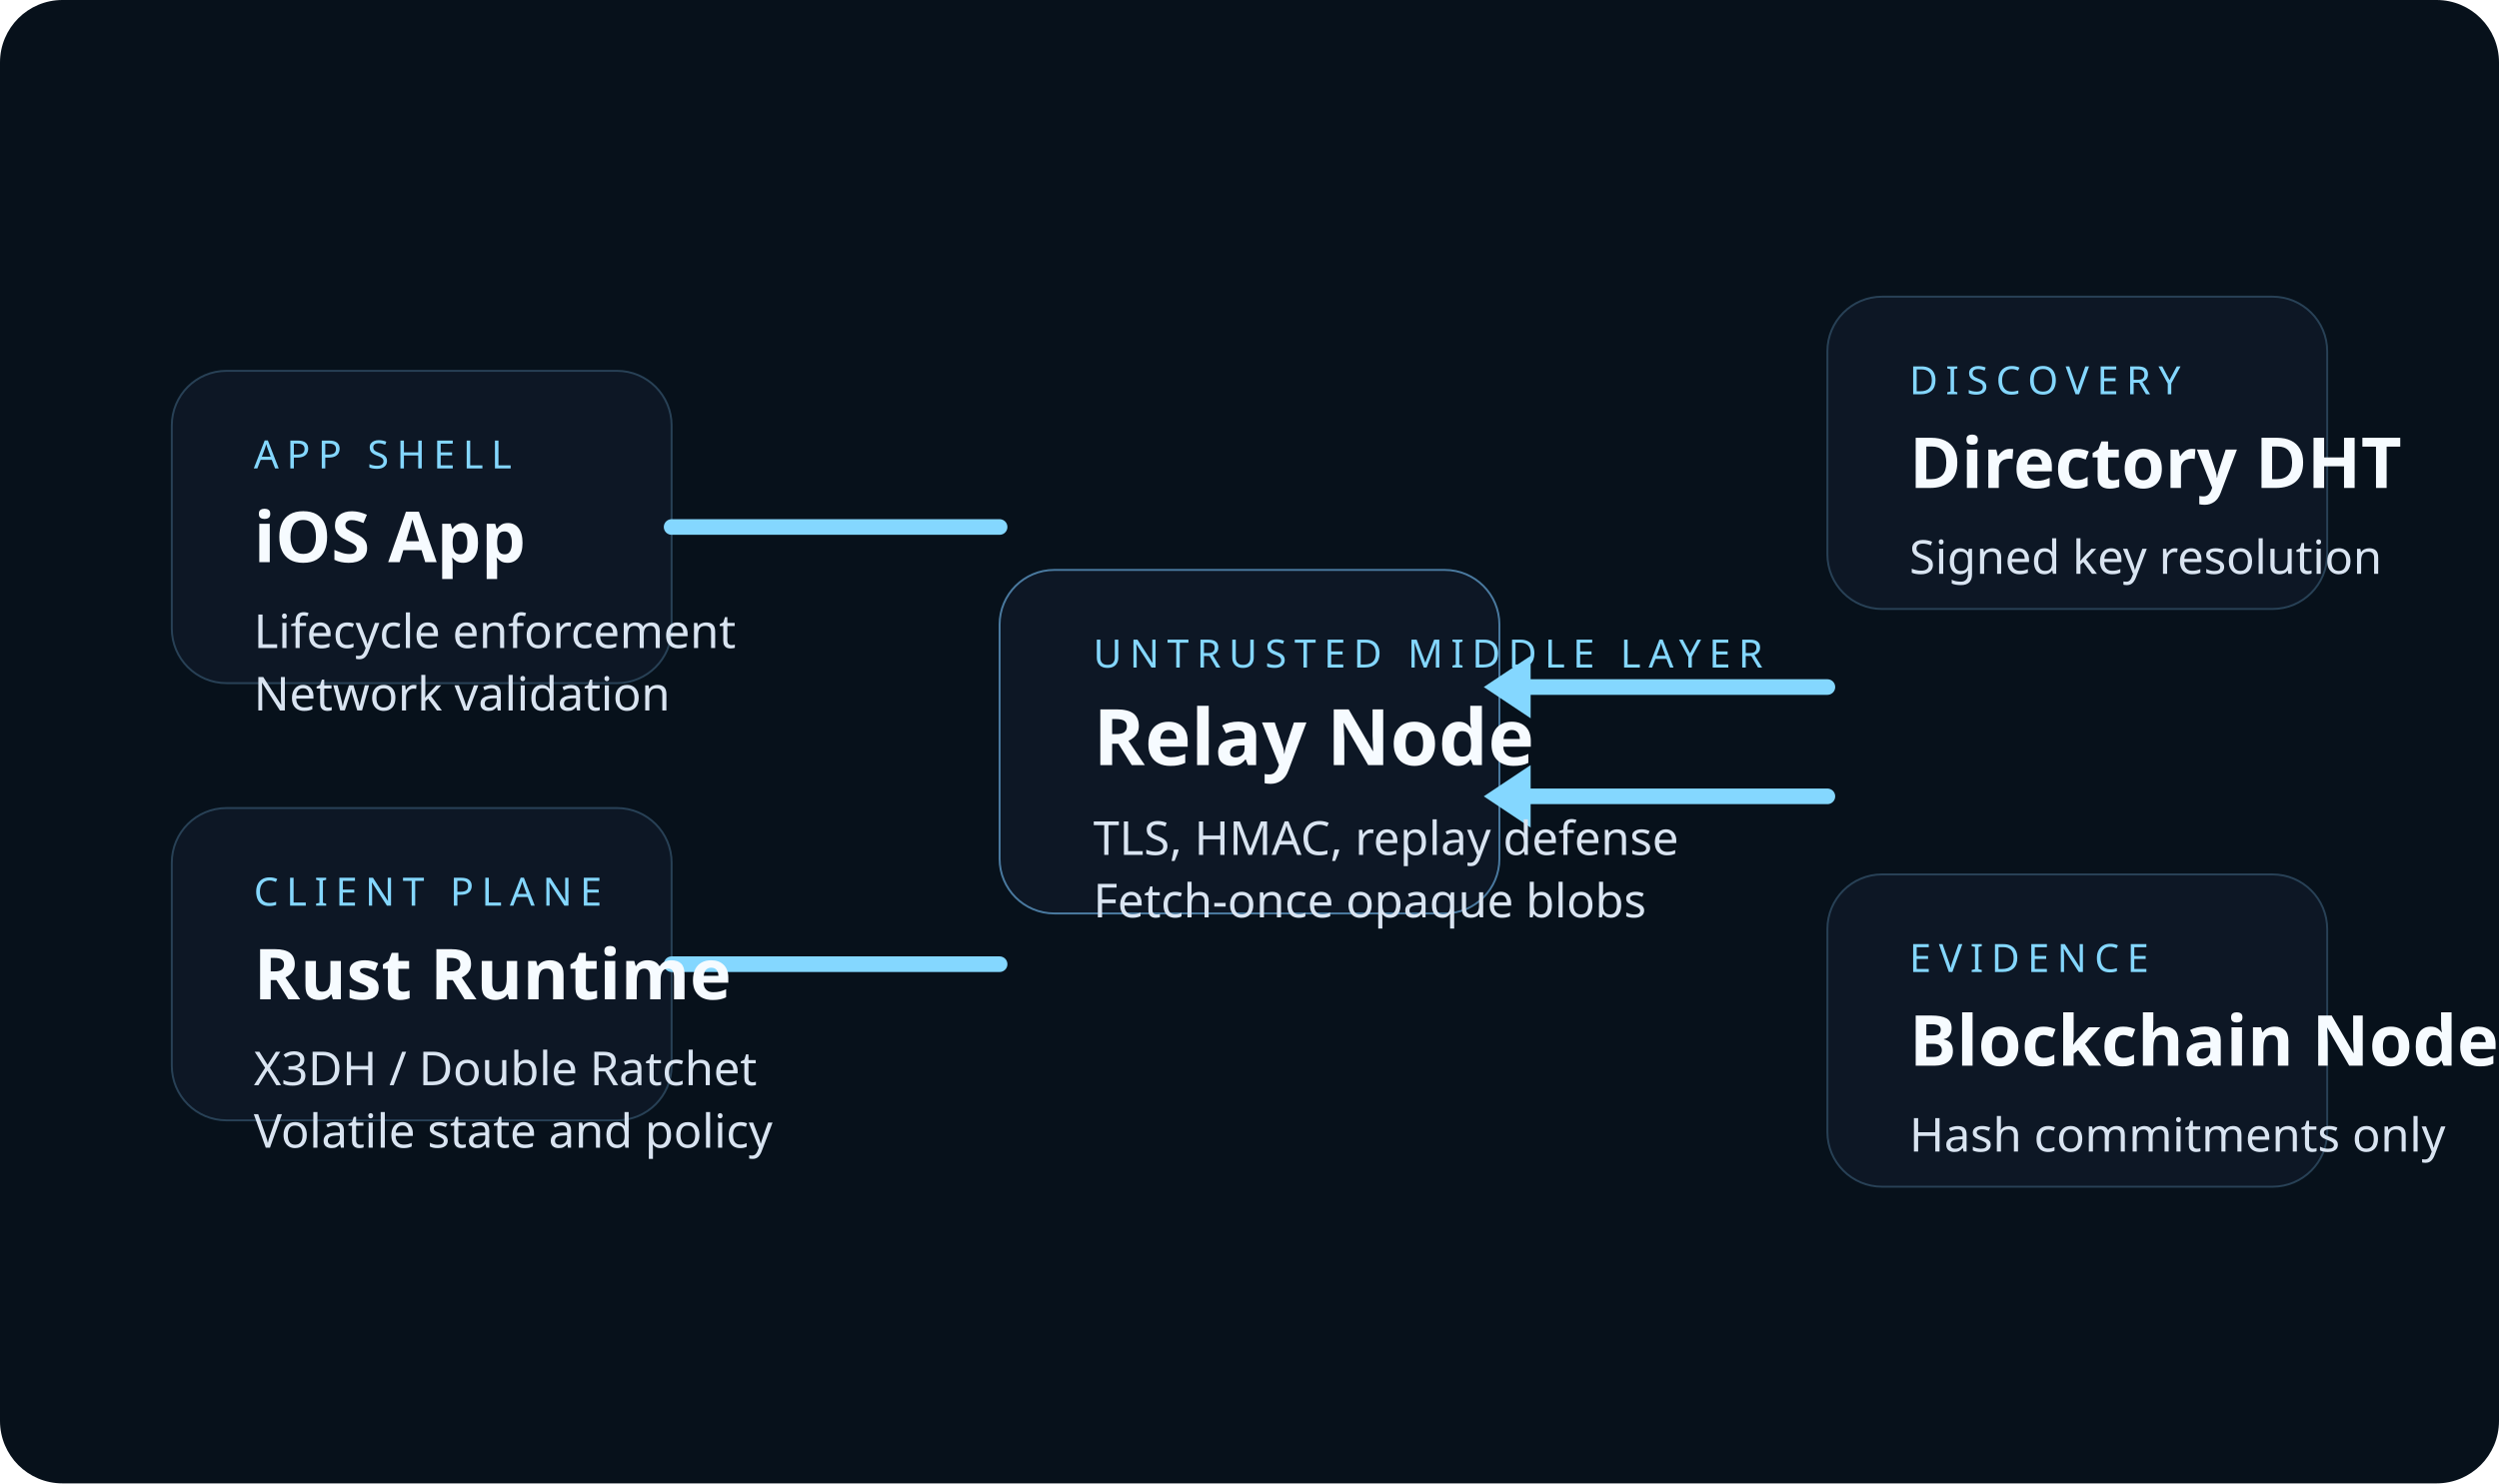
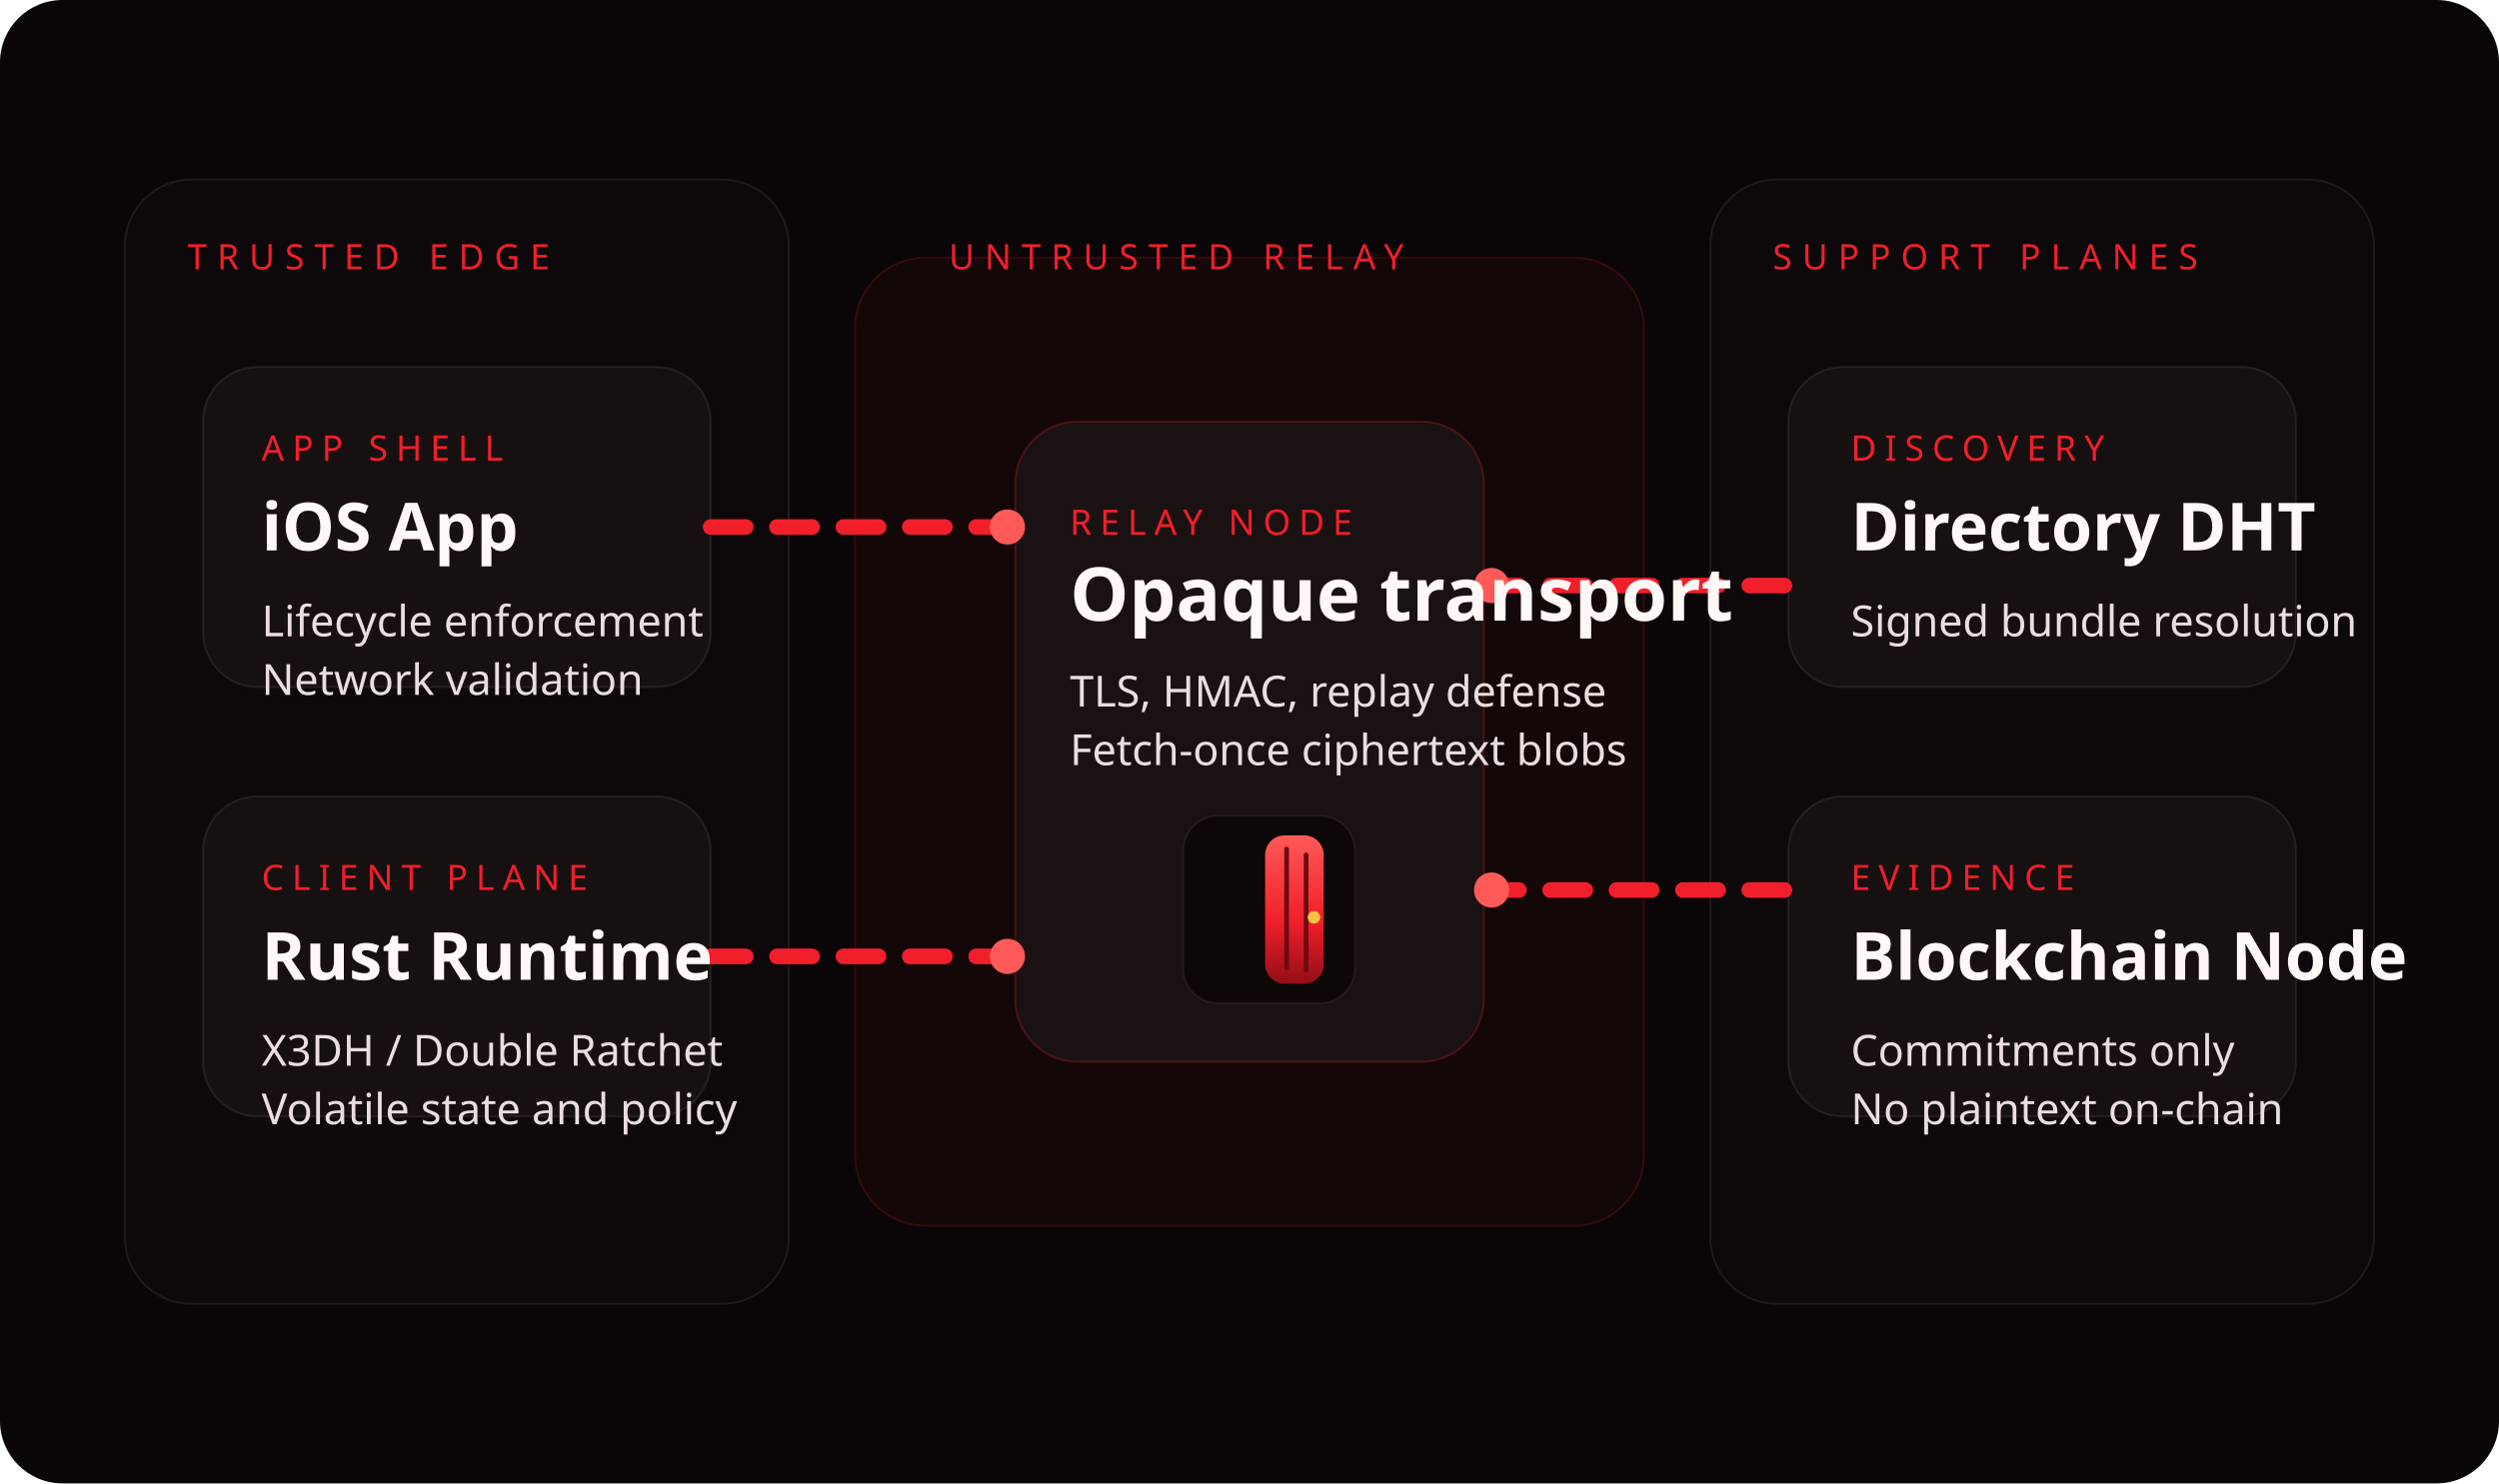
<svg xmlns="http://www.w3.org/2000/svg" width="1280" height="760" viewBox="0 0 1280 760" fill="none">
-   <rect width="1280" height="760" rx="32" fill="#07111B" />
-   <rect x="88" y="190" width="256" height="160" rx="28" fill="#0D1725" stroke="#284156" />
-   <rect x="88" y="414" width="256" height="160" rx="28" fill="#0D1725" stroke="#284156" />
-   <rect x="512" y="292" width="256" height="176" rx="28" fill="#0D1725" stroke="#4A7AA0" />
-   <rect x="936" y="152" width="256" height="160" rx="28" fill="#0D1725" stroke="#284156" />
-   <rect x="936" y="448" width="256" height="160" rx="28" fill="#0D1725" stroke="#284156" />
-   <path d="M344 270H512" stroke="#84D7FF" stroke-width="8" stroke-linecap="round" />
-   <path d="M344 494H512" stroke="#84D7FF" stroke-width="8" stroke-linecap="round" />
-   <path d="M768 352H936" stroke="#84D7FF" stroke-width="8" stroke-linecap="round" />
-   <path d="M768 408H936" stroke="#84D7FF" stroke-width="8" stroke-linecap="round" />
-   <path d="M760 352l24-16v32l-24-16z" fill="#84D7FF" />
-   <path d="M760 408l24-16v32l-24-16z" fill="#84D7FF" />
-   <text x="130" y="240" fill="#84D7FF" font-family="Avenir Next, sans-serif" font-size="20" letter-spacing="4">APP SHELL</text>
-   <text x="130" y="288" fill="#F6FBFF" font-family="Avenir Next, sans-serif" font-size="36" font-weight="700">iOS App</text>
-   <text x="130" y="332" fill="#D9E4F1" font-family="Avenir Next, sans-serif" font-size="24">Lifecycle enforcement</text>
-   <text x="130" y="364" fill="#D9E4F1" font-family="Avenir Next, sans-serif" font-size="24">Network validation</text>
-   <text x="130" y="464" fill="#84D7FF" font-family="Avenir Next, sans-serif" font-size="20" letter-spacing="4">CLIENT PLANE</text>
-   <text x="130" y="512" fill="#F6FBFF" font-family="Avenir Next, sans-serif" font-size="36" font-weight="700">Rust Runtime</text>
-   <text x="130" y="556" fill="#D9E4F1" font-family="Avenir Next, sans-serif" font-size="24">X3DH / Double Ratchet</text>
-   <text x="130" y="588" fill="#D9E4F1" font-family="Avenir Next, sans-serif" font-size="24">Volatile state and policy</text>
-   <text x="560" y="342" fill="#84D7FF" font-family="Avenir Next, sans-serif" font-size="20" letter-spacing="4">UNTRUSTED MIDDLE LAYER</text>
-   <text x="560" y="392" fill="#F6FBFF" font-family="Avenir Next, sans-serif" font-size="40" font-weight="700">Relay Node</text>
-   <text x="560" y="438" fill="#D9E4F1" font-family="Avenir Next, sans-serif" font-size="24">TLS, HMAC, replay defense</text>
-   <text x="560" y="470" fill="#D9E4F1" font-family="Avenir Next, sans-serif" font-size="24">Fetch-once opaque blobs</text>
-   <text x="978" y="202" fill="#84D7FF" font-family="Avenir Next, sans-serif" font-size="20" letter-spacing="4">DISCOVERY</text>
-   <text x="978" y="250" fill="#F6FBFF" font-family="Avenir Next, sans-serif" font-size="36" font-weight="700">Directory DHT</text>
-   <text x="978" y="294" fill="#D9E4F1" font-family="Avenir Next, sans-serif" font-size="24">Signed key resolution</text>
-   <text x="978" y="498" fill="#84D7FF" font-family="Avenir Next, sans-serif" font-size="20" letter-spacing="4">EVIDENCE</text>
-   <text x="978" y="546" fill="#F6FBFF" font-family="Avenir Next, sans-serif" font-size="36" font-weight="700">Blockchain Node</text>
-   <text x="978" y="590" fill="#D9E4F1" font-family="Avenir Next, sans-serif" font-size="24">Hash commitments only</text>
+   <style>
+     .pulse-line { animation: dash 8s linear infinite; }
+     .relay-glow { animation: relayGlow 5s ease-in-out infinite; }
+     .node-pulse { animation: nodePulse 6s ease-in-out infinite; }
+     @keyframes dash {
+       from { stroke-dashoffset: 0; }
+       to { stroke-dashoffset: -34; }
+     }
+     @keyframes relayGlow {
+       0%, 100% { opacity: .72; }
+       50% { opacity: 1; }
+     }
+     @keyframes nodePulse {
+       0%, 100% { opacity: .92; }
+       50% { opacity: .72; }
+     }
+   </style>
+   <rect width="1280" height="760" rx="32" fill="#0A0607" />
+   <rect x="64" y="92" width="340" height="576" rx="34" fill="rgba(255,255,255,0.015)" stroke="rgba(255,255,255,0.08)" />
+   <rect x="438" y="132" width="404" height="496" rx="36" fill="rgba(241,31,42,0.04)" stroke="rgba(241,31,42,0.18)" />
+   <rect x="876" y="92" width="340" height="576" rx="34" fill="rgba(255,255,255,0.015)" stroke="rgba(255,255,255,0.08)" />
+   <text x="96" y="138" fill="#F11F2A" font-family="Avenir Next, sans-serif" font-size="18" letter-spacing="5.2">TRUSTED EDGE</text>
+   <text x="486" y="138" fill="#F11F2A" font-family="Avenir Next, sans-serif" font-size="18" letter-spacing="5.2">UNTRUSTED RELAY</text>
+   <text x="908" y="138" fill="#F11F2A" font-family="Avenir Next, sans-serif" font-size="18" letter-spacing="5.2">SUPPORT PLANES</text>
+   <rect x="104" y="188" width="260" height="164" rx="28" fill="#161011" stroke="rgba(255,255,255,0.08)" class="node-pulse" />
+   <rect x="104" y="408" width="260" height="164" rx="28" fill="#161011" stroke="rgba(255,255,255,0.08)" class="node-pulse" />
+   <rect x="520" y="216" width="240" height="328" rx="32" fill="#1A1113" stroke="rgba(241,31,42,0.26)" />
+   <rect x="916" y="188" width="260" height="164" rx="28" fill="#161011" stroke="rgba(255,255,255,0.08)" class="node-pulse" />
+   <rect x="916" y="408" width="260" height="164" rx="28" fill="#161011" stroke="rgba(255,255,255,0.08)" class="node-pulse" />
+   <path d="M364 270h156" stroke="#F11F2A" stroke-width="8" stroke-linecap="round" stroke-dasharray="18 16" class="pulse-line" />
+   <path d="M364 490h156" stroke="#F11F2A" stroke-width="8" stroke-linecap="round" stroke-dasharray="18 16" class="pulse-line" />
+   <path d="M760 300h156" stroke="#F11F2A" stroke-width="8" stroke-linecap="round" stroke-dasharray="18 16" class="pulse-line" />
+   <path d="M760 456h156" stroke="#F11F2A" stroke-width="8" stroke-linecap="round" stroke-dasharray="18 16" class="pulse-line" />
+   <circle cx="516" cy="270" r="9" fill="#FF5A57" class="relay-glow" />
+   <circle cx="516" cy="490" r="9" fill="#FF5A57" class="relay-glow" />
+   <circle cx="764" cy="300" r="9" fill="#FF5A57" class="relay-glow" />
+   <circle cx="764" cy="456" r="9" fill="#FF5A57" class="relay-glow" />
+   <text x="134" y="236" fill="#F11F2A" font-family="Avenir Next, sans-serif" font-size="18" letter-spacing="4.2">APP SHELL</text>
+   <text x="134" y="282" fill="#FFF8F7" font-family="Avenir Next, sans-serif" font-size="34" font-weight="700">iOS App</text>
+   <text x="134" y="326" fill="#EADEDF" font-family="Avenir Next, sans-serif" font-size="22">Lifecycle enforcement</text>
+   <text x="134" y="356" fill="#EADEDF" font-family="Avenir Next, sans-serif" font-size="22">Network validation</text>
+   <text x="134" y="456" fill="#F11F2A" font-family="Avenir Next, sans-serif" font-size="18" letter-spacing="4.2">CLIENT PLANE</text>
+   <text x="134" y="502" fill="#FFF8F7" font-family="Avenir Next, sans-serif" font-size="34" font-weight="700">Rust Runtime</text>
+   <text x="134" y="546" fill="#EADEDF" font-family="Avenir Next, sans-serif" font-size="22">X3DH / Double Ratchet</text>
+   <text x="134" y="576" fill="#EADEDF" font-family="Avenir Next, sans-serif" font-size="22">Volatile state and policy</text>
+   <text x="548" y="274" fill="#F11F2A" font-family="Avenir Next, sans-serif" font-size="18" letter-spacing="4.2">RELAY NODE</text>
+   <text x="548" y="318" fill="#FFF8F7" font-family="Avenir Next, sans-serif" font-size="38" font-weight="700">Opaque transport</text>
+   <text x="548" y="362" fill="#EADEDF" font-family="Avenir Next, sans-serif" font-size="22">TLS, HMAC, replay defense</text>
+   <text x="548" y="392" fill="#EADEDF" font-family="Avenir Next, sans-serif" font-size="22">Fetch-once ciphertext blobs</text>
+   <rect x="606" y="418" width="88" height="96" rx="18" fill="#0D0708" stroke="rgba(255,255,255,0.06)" />
+   <rect x="648" y="428" width="30" height="76" rx="10" fill="url(#door)" />
+   <path d="M659 435v61M669 438v59" stroke="#6D0A11" stroke-width="2.4" stroke-linecap="round" />
+   <circle cx="673" cy="470" r="3.2" fill="#F4C343" />
+   <text x="948" y="236" fill="#F11F2A" font-family="Avenir Next, sans-serif" font-size="18" letter-spacing="4.2">DISCOVERY</text>
+   <text x="948" y="282" fill="#FFF8F7" font-family="Avenir Next, sans-serif" font-size="34" font-weight="700">Directory DHT</text>
+   <text x="948" y="326" fill="#EADEDF" font-family="Avenir Next, sans-serif" font-size="22">Signed bundle resolution</text>
+   <text x="948" y="456" fill="#F11F2A" font-family="Avenir Next, sans-serif" font-size="18" letter-spacing="4.2">EVIDENCE</text>
+   <text x="948" y="502" fill="#FFF8F7" font-family="Avenir Next, sans-serif" font-size="34" font-weight="700">Blockchain Node</text>
+   <text x="948" y="546" fill="#EADEDF" font-family="Avenir Next, sans-serif" font-size="22">Commitments only</text>
+   <text x="948" y="576" fill="#EADEDF" font-family="Avenir Next, sans-serif" font-size="22">No plaintext on-chain</text>
+   <defs>
+     <linearGradient id="door" x1="663" y1="428" x2="663" y2="504" gradientUnits="userSpaceOnUse">
+       <stop stop-color="#FF5A57" />
+       <stop offset=".58" stop-color="#F11F2A" />
+       <stop offset="1" stop-color="#930E16" />
+     </linearGradient>
+   </defs>
</svg>
